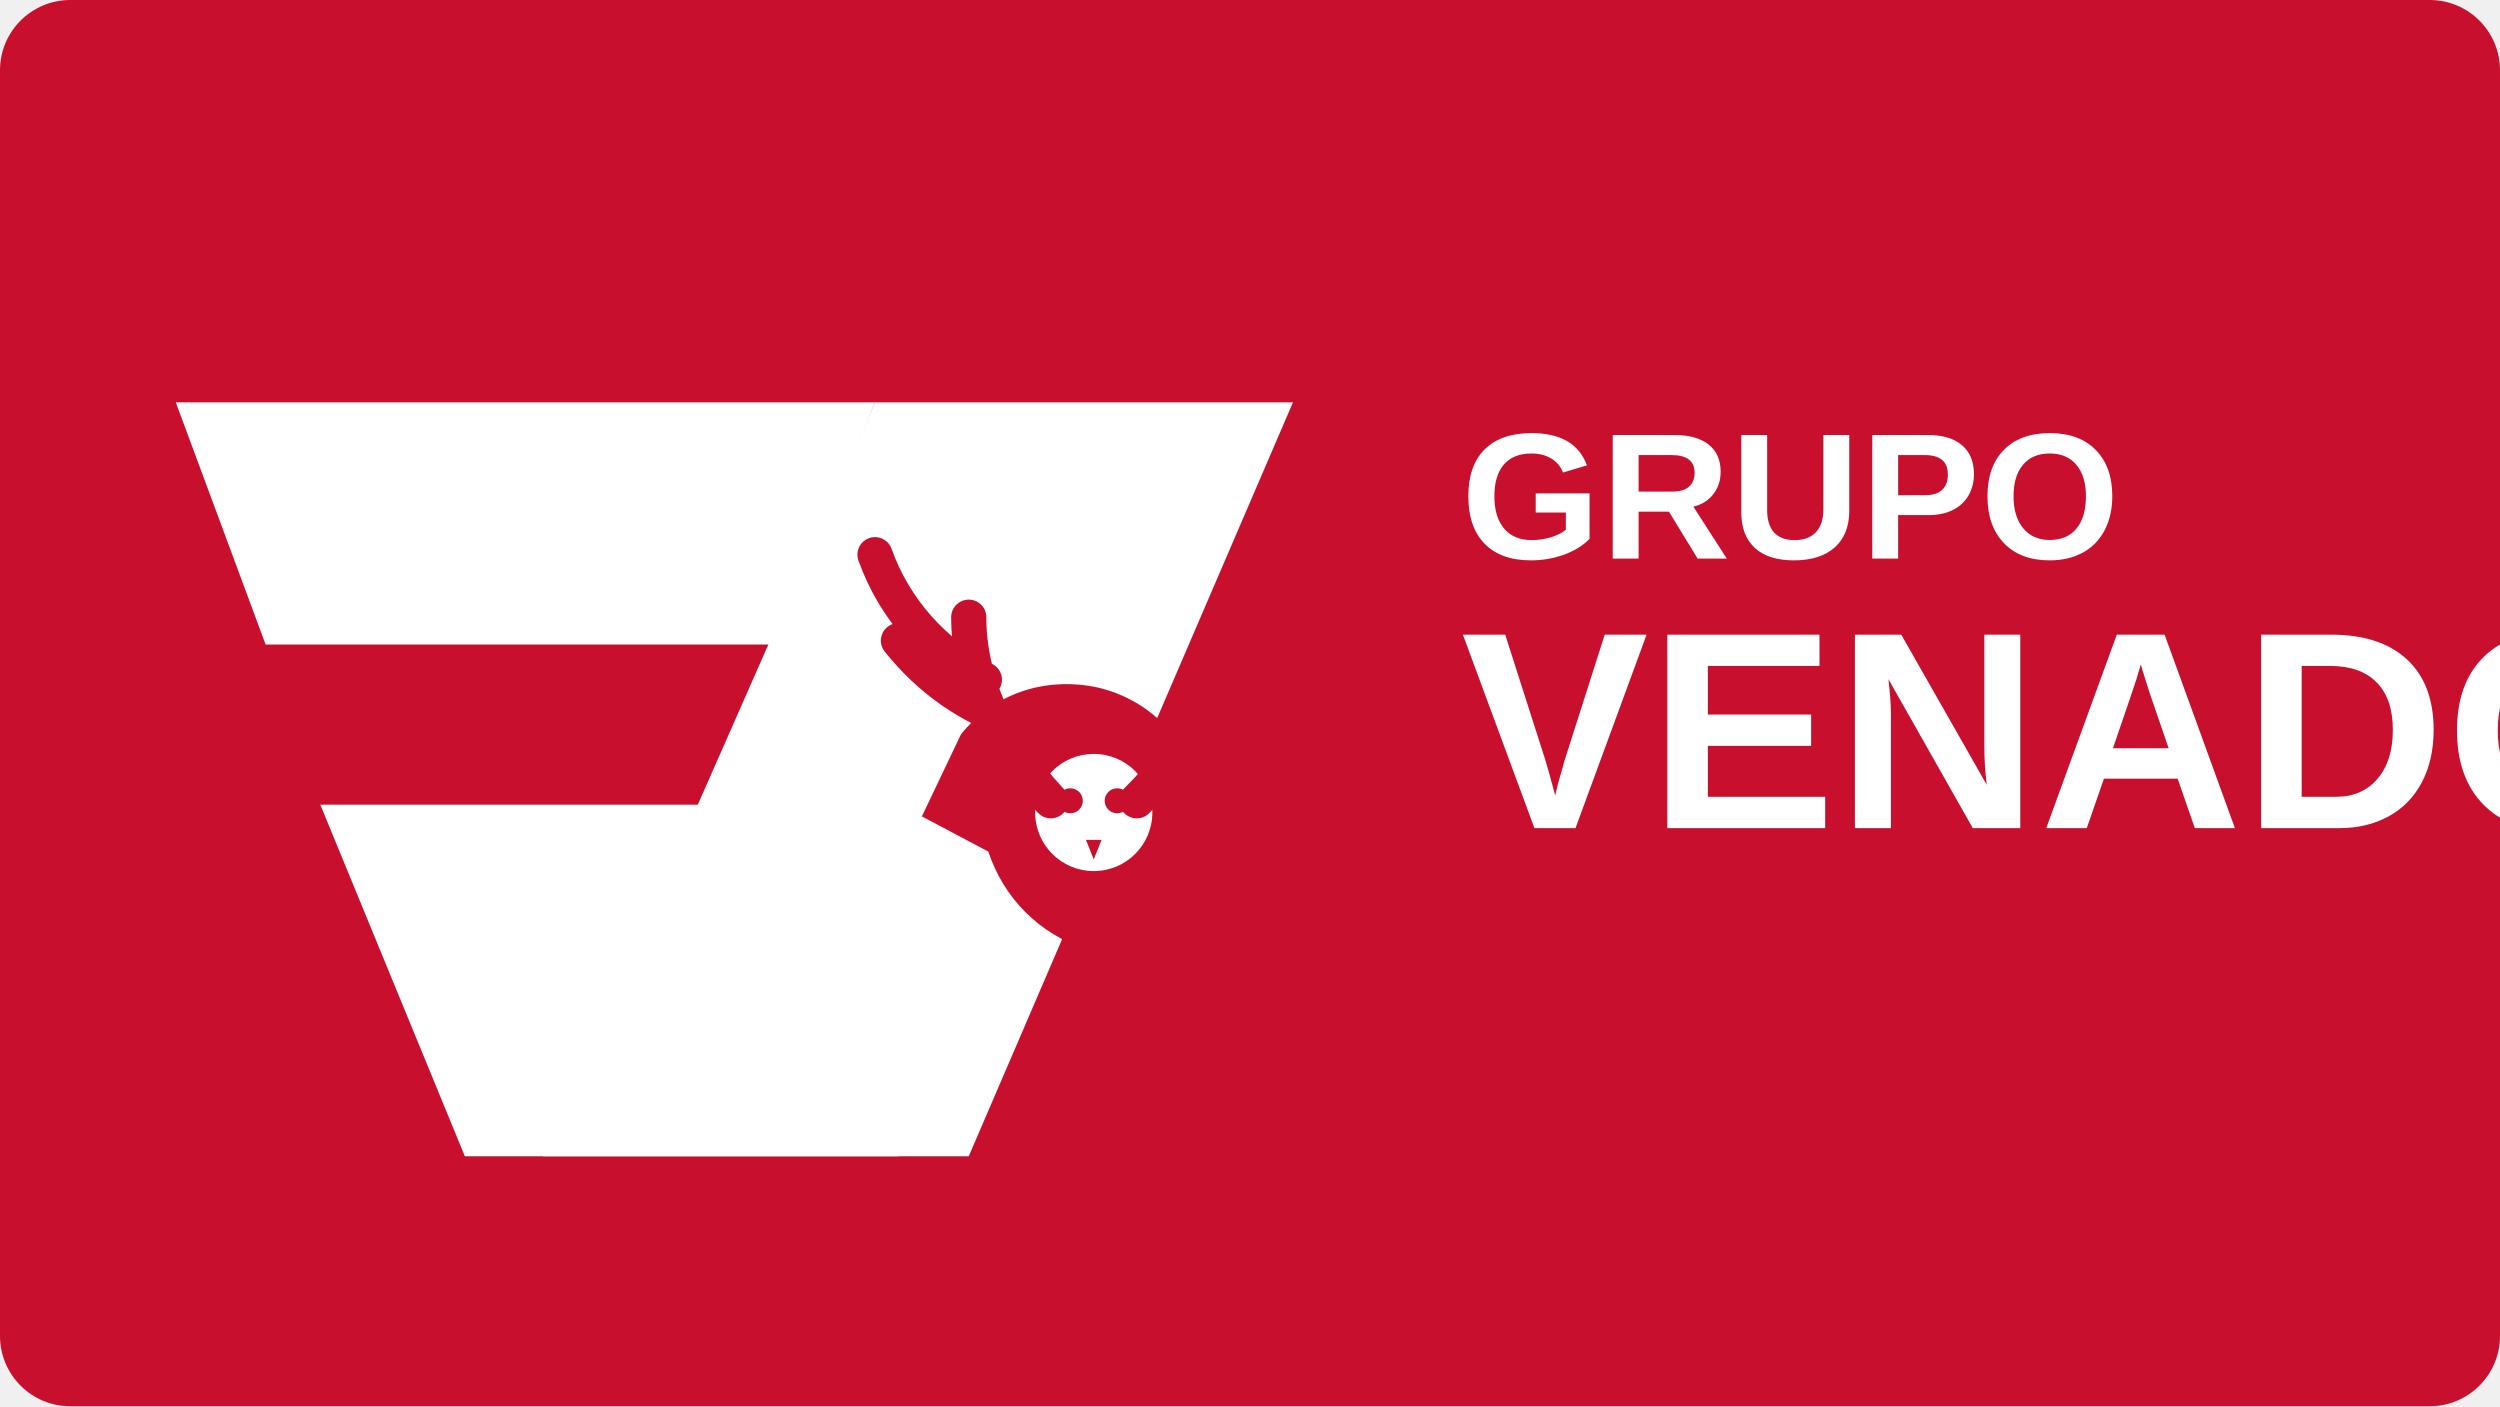
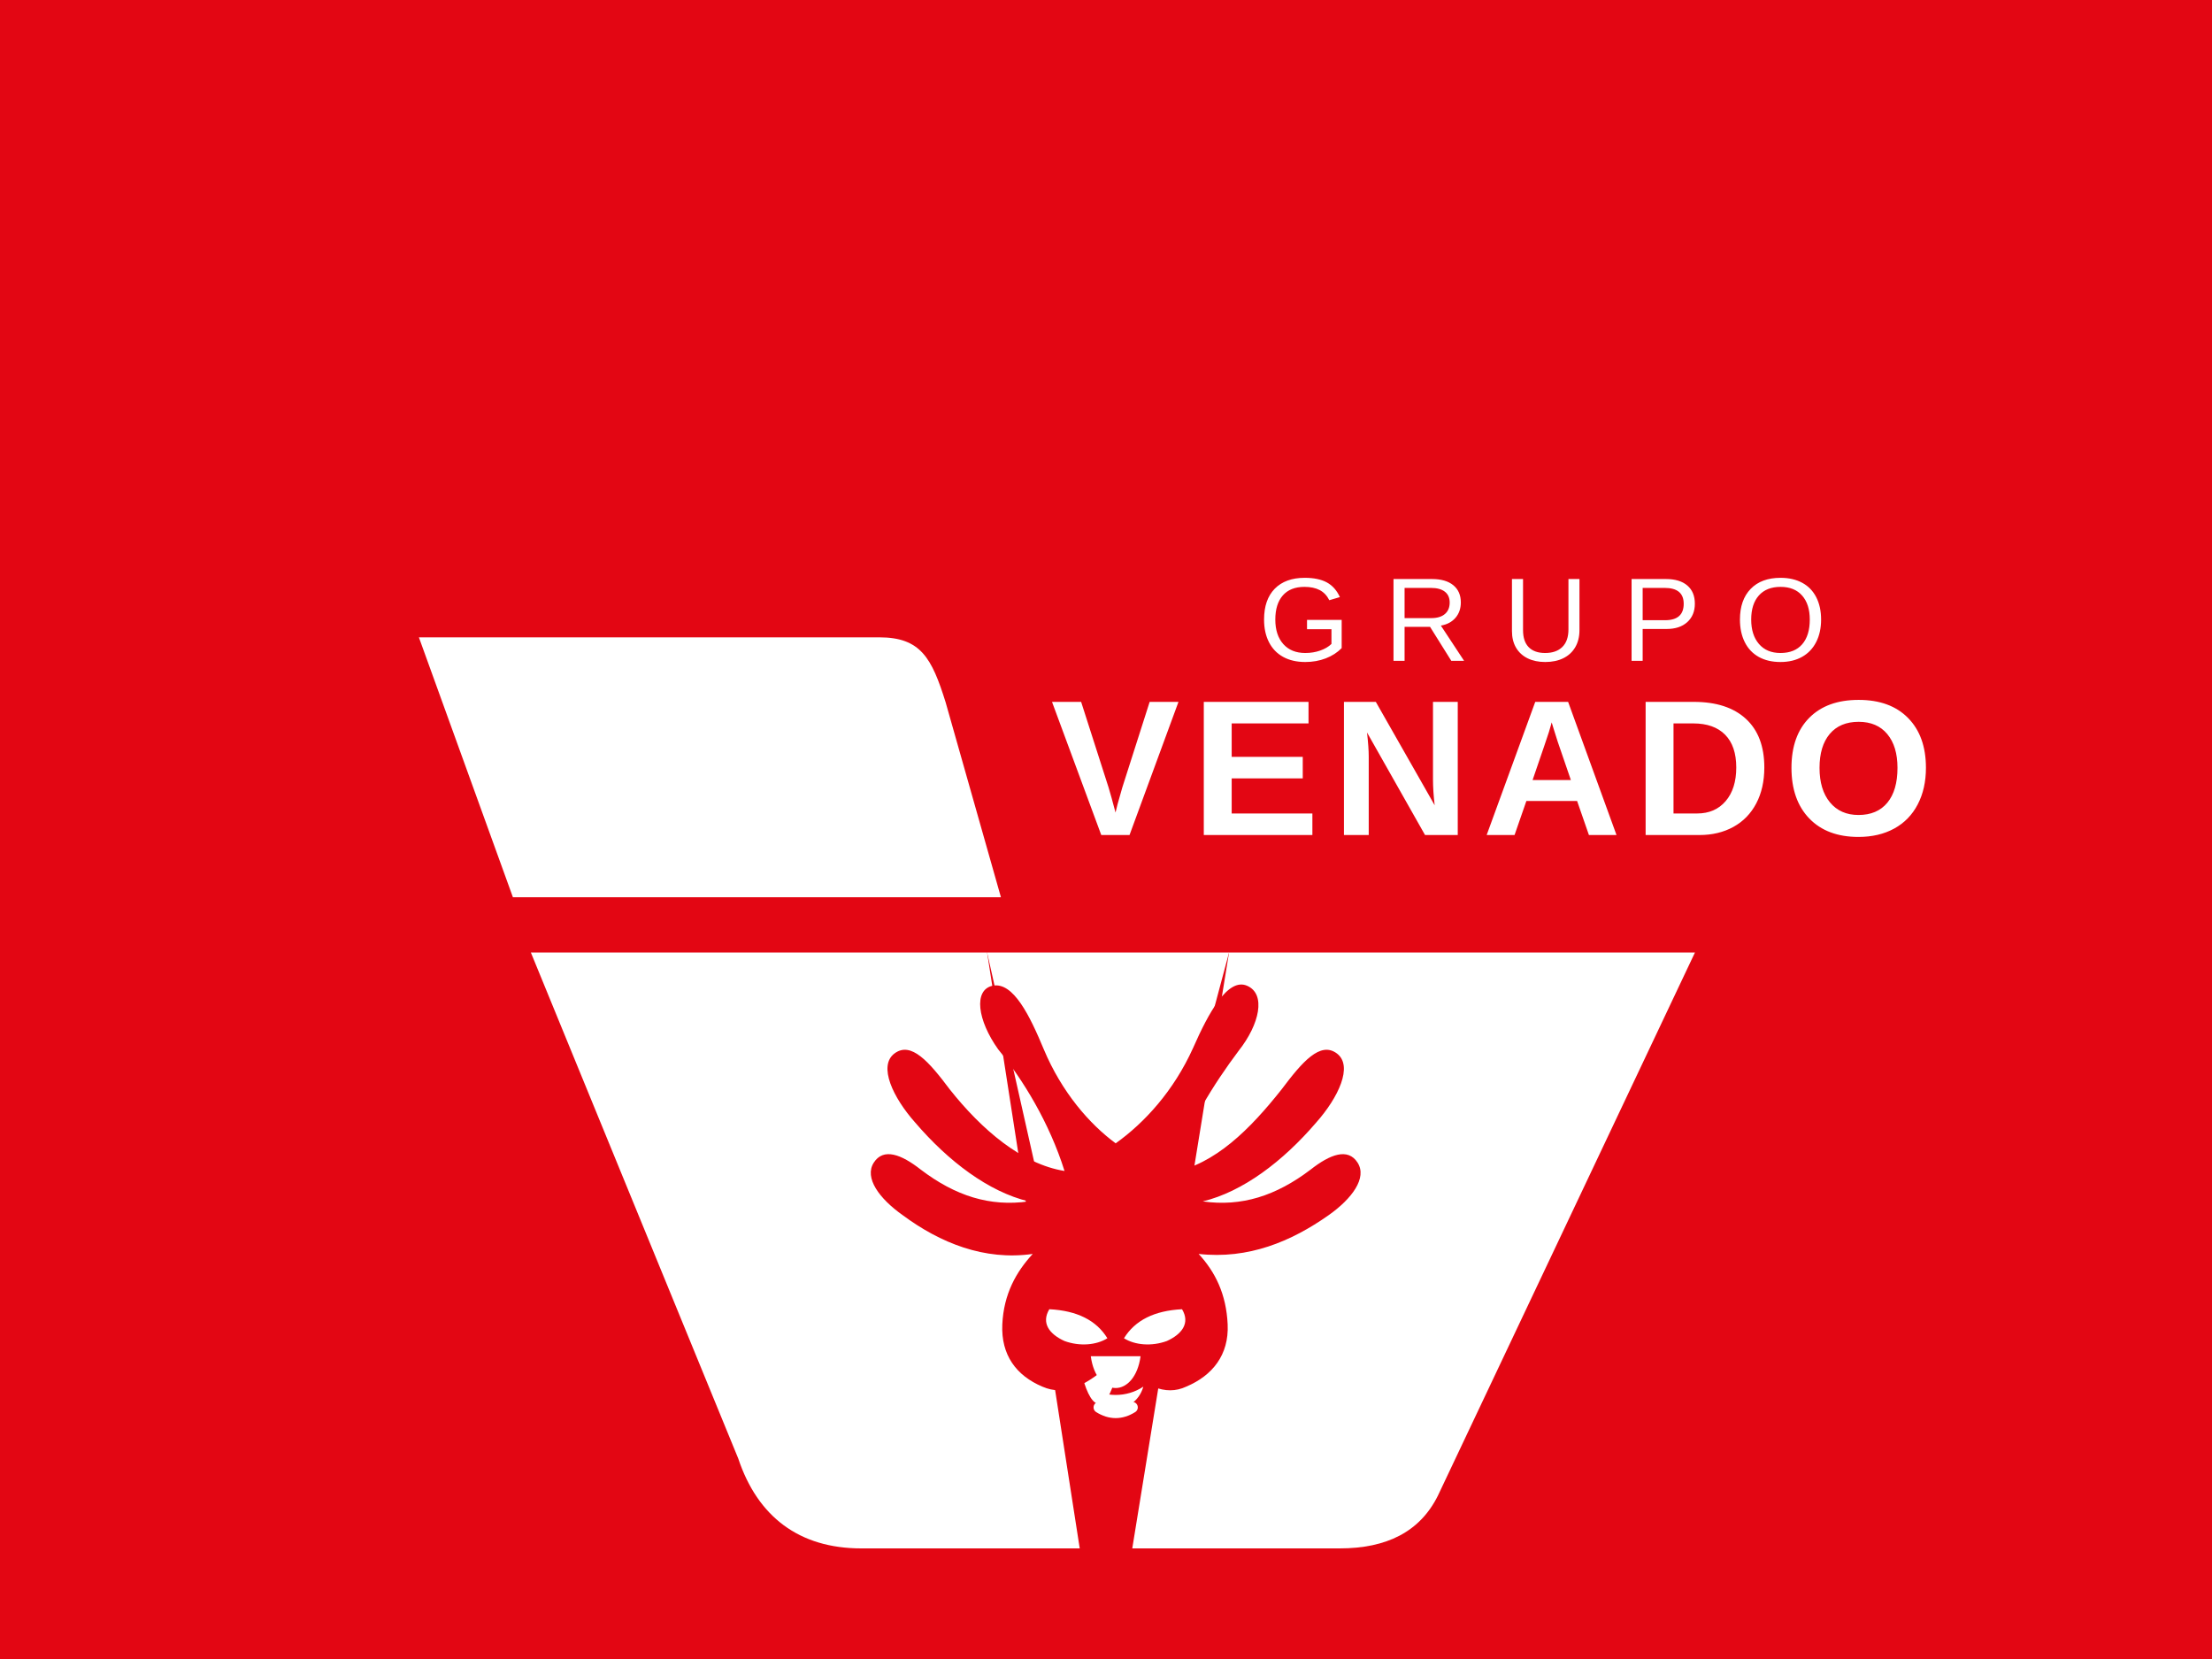
- <svg xmlns="http://www.w3.org/2000/svg" width="640" height="360" viewBox="0 0 640 360" fill="none" role="img" aria-labelledby="title desc">
-   <rect width="640" height="360" rx="18" fill="#C8102E" />
-   <path d="M45 103H224L198 165H68L45 103Z" fill="white" />
-   <path d="M82 206H192L230 296H119L82 206Z" fill="white" />
-   <path d="M224 103H331L248 296H139L224 103Z" fill="white" />
-   <path d="M246 188C254 178 267 173 281 176C294 179 304 189 307 202C311 218 303 234 289 241L295 260H271L278 243C266 239 257 230 253 218L236 209L246 188Z" fill="#C8102E" />
-   <circle cx="280" cy="208" r="15" fill="white" />
-   <path d="M269 205C255 190 248 174 248 158M291 205C306 190 314 174 315 158M252 174C239 167 229 156 224 142M311 174C324 167 334 156 339 142M260 185C248 181 238 174 230 164M302 185C315 181 325 174 333 164" stroke="#C8102E" stroke-width="9" stroke-linecap="round" />
-   <circle cx="274" cy="205" r="3.2" fill="#C8102E" />
-   <circle cx="286" cy="205" r="3.2" fill="#C8102E" />
-   <path d="M278 215L282 215L280 220L278 215Z" fill="#C8102E" />
-   <text x="374" y="143" fill="white" font-family="Arial, Helvetica, sans-serif" font-size="46" font-weight="700">GRUPO</text>
-   <text x="374" y="212" fill="white" font-family="Arial, Helvetica, sans-serif" font-size="72" font-weight="900">VENADO</text>
+ <svg xmlns="http://www.w3.org/2000/svg" width="1600" height="1200" viewBox="0 0 1600 1200" fill="none" role="img" aria-labelledby="title desc">
+   <rect width="1600" height="1200" fill="#E30613" />
+   <path d="M303 461H636C666 461 674 476 684 508L724 649H371L303 461Z" fill="white" />
+   <path d="M384 689H714L781 1120H623C578 1120 548 1097 534 1055L384 689Z" fill="white" />
+   <path d="M889 689H1226L1040 1082C1027 1108 1003 1120 969 1120H819L889 689Z" fill="white" />
+   <path d="M714 689H889L807 996C800 1022 790 1022 783 996L714 689Z" fill="white" />
+   <path d="M770 847C759 812 740 781 722 759C707 738 704 716 718 713C733 710 745 735 755 759C768 790 788 813 807 827C828 812 849 789 863 758C874 733 888 707 902 713C916 719 911 741 896 760C878 784 859 814 848 848C879 842 904 817 927 788C942 768 955 753 967 762C979 771 968 794 952 812C928 840 899 862 870 869C898 873 923 865 948 846C962 835 975 830 982 841C989 852 978 867 961 879C934 898 903 911 867 907C879 920 887 936 888 958C889 980 877 995 858 1003C843 1010 827 1003 807 983C786 1003 770 1010 754 1003C735 995 724 980 725 958C726 936 735 920 747 907C712 912 680 899 653 879C636 867 625 852 632 841C639 830 652 835 666 846C691 865 716 873 744 869C715 862 686 840 662 812C646 794 635 771 647 762C659 753 672 768 687 788C710 817 739 842 770 847Z" fill="#E30613" />
+   <path d="M807 982C788 961 781 935 789 906C794 886 802 872 807 859C812 872 820 886 825 906C833 935 826 961 807 982Z" fill="#E30613" />
+   <path d="M759 947C779 948 793 955 801 968C793 973 781 974 770 970C759 965 753 957 759 947Z" fill="white" />
+   <path d="M855 947C835 948 821 955 813 968C821 973 833 974 844 970C855 965 861 957 855 947Z" fill="white" />
+   <path d="M787 1003C799 1011 815 1011 827 1003C821 1024 793 1024 787 1003Z" fill="white" />
+   <path d="M789 981H825C823 996 815 1004 807 1004C799 1004 791 996 789 981Z" fill="white" />
+   <path d="M795 1018C803 1023 811 1023 819 1018" stroke="white" stroke-width="8" stroke-linecap="round" />
+   <text x="910" y="478" fill="white" font-family="Arial, Helvetica, sans-serif" font-size="86" font-weight="300" letter-spacing="24">GRUPO</text>
+   <text x="760" y="604" fill="white" font-family="Arial Black, Arial, Helvetica, sans-serif" font-size="140" font-weight="900" letter-spacing="8">VENADO</text>
</svg>
